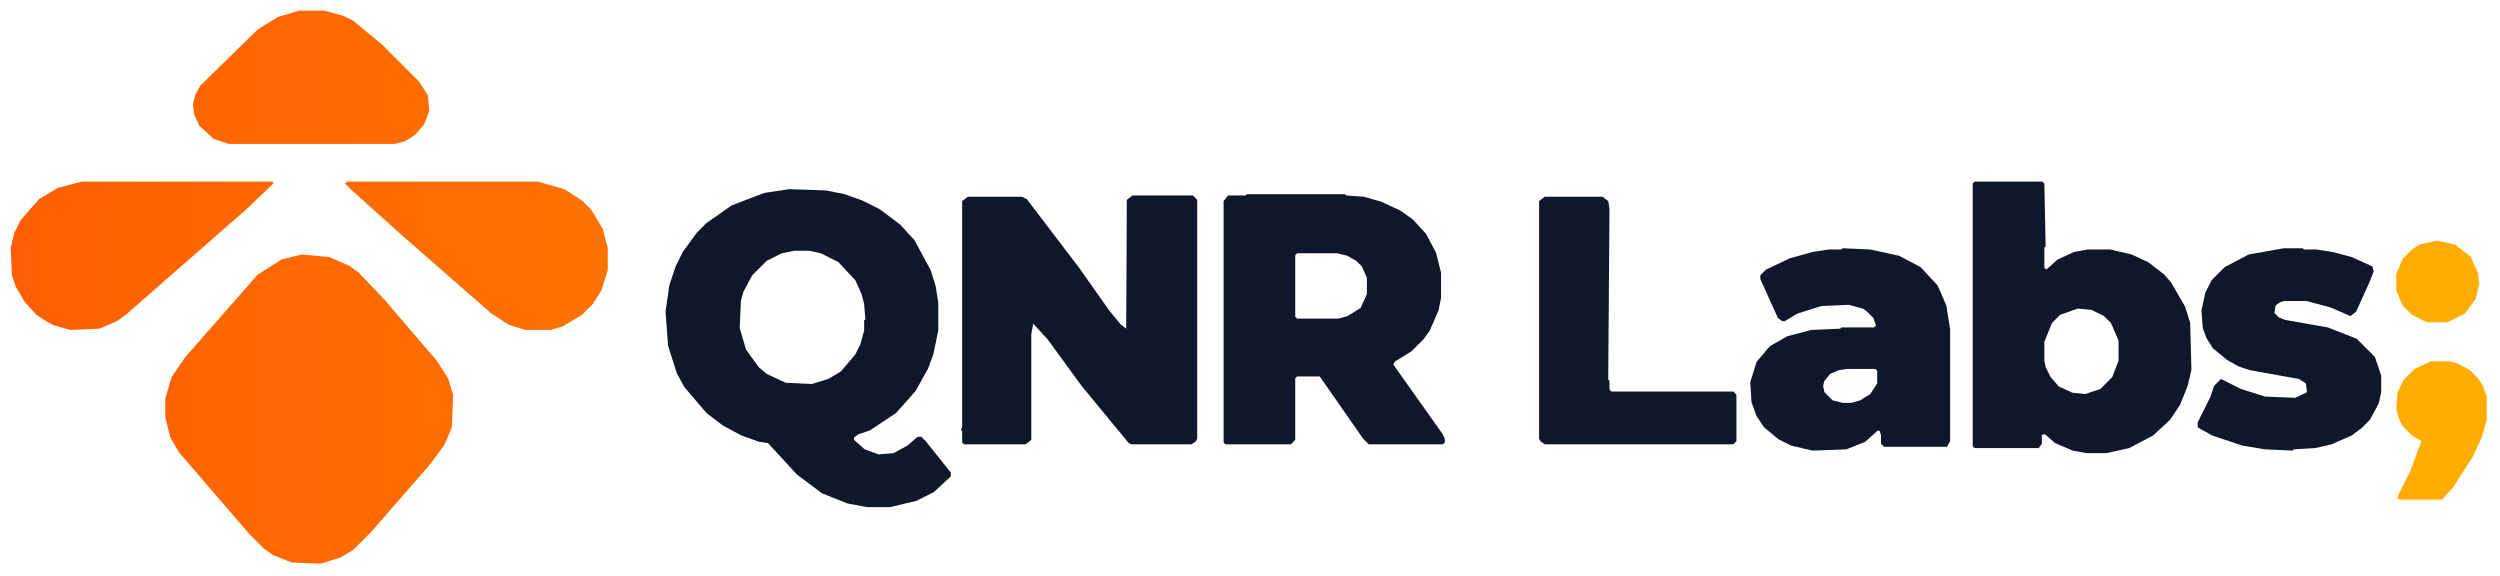
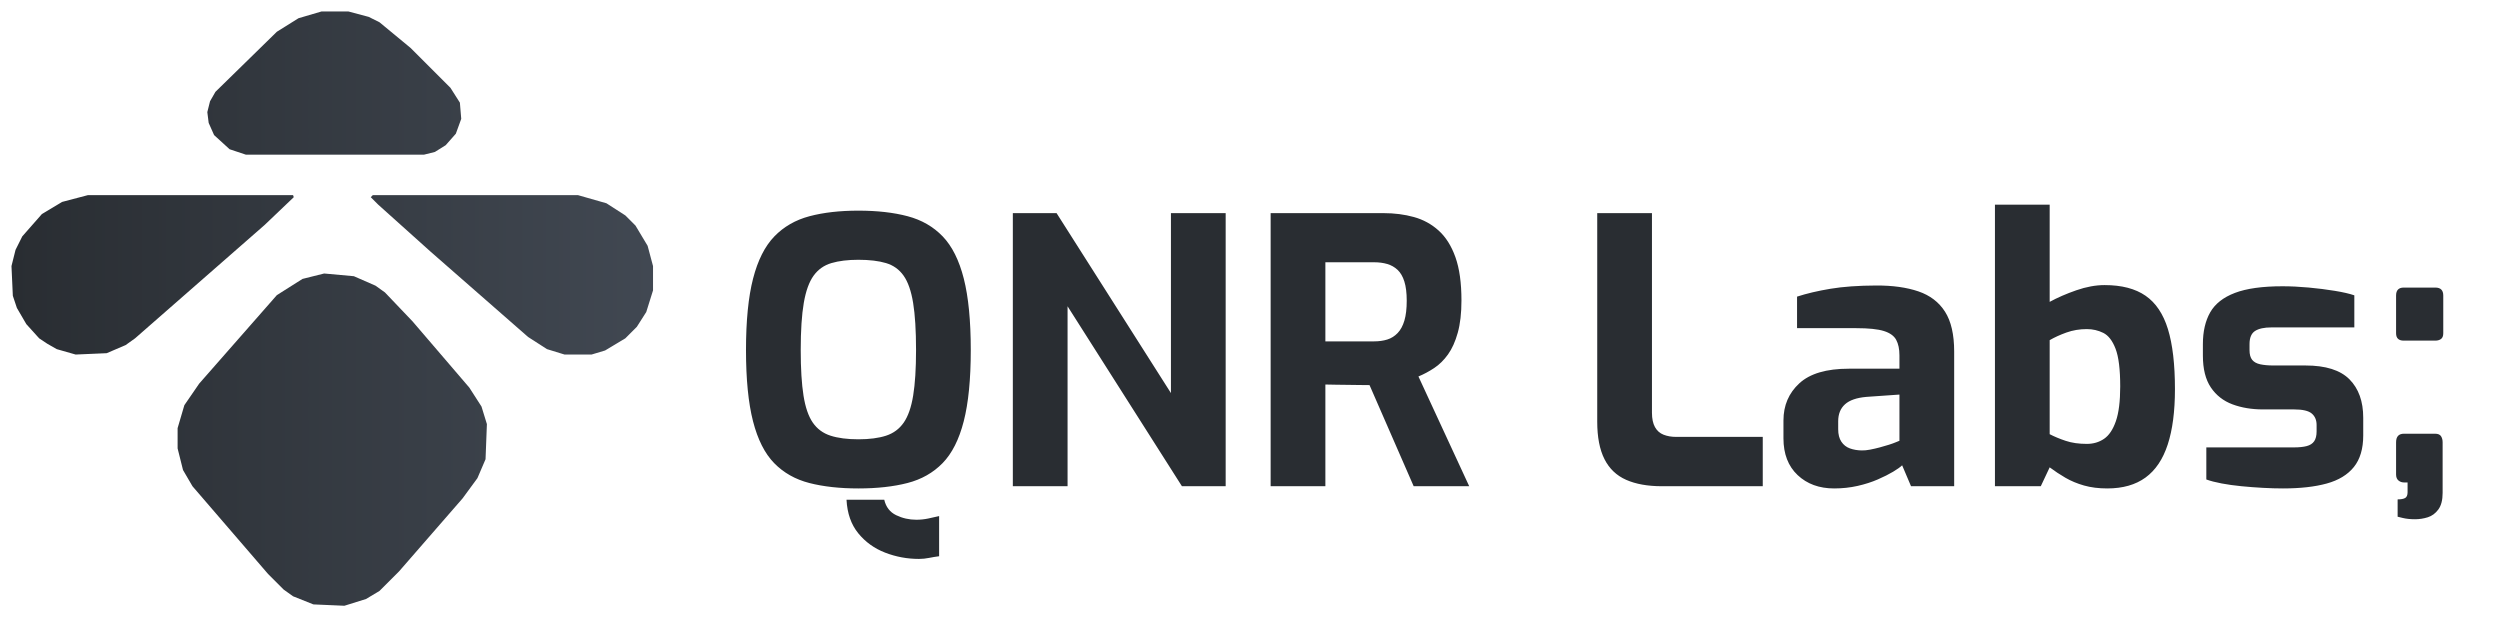
- <svg xmlns="http://www.w3.org/2000/svg" viewBox="0 0 1989.0 458.0" role="img" aria-labelledby="title">
+ <svg xmlns="http://www.w3.org/2000/svg" viewBox="0 0 1851 458" role="img" aria-labelledby="title">
  <defs>
-     <linearGradient id="qnr-mark" x1="0" y1="0" x2="1" y2="0">
-       <stop offset="0" stop-color="#FF5E00" />
-       <stop offset="1" stop-color="#FFAE00" />
+     <linearGradient id="qnr-mark" gradientUnits="userSpaceOnUse" x1="8.5" y1="228" x2="483.5" y2="228">
+       <stop offset="0" stop-color="#292D32" />
+       <stop offset="1" stop-color="#414852" />
    </linearGradient>
  </defs>
-   <path fill="url(#qnr-mark)" fill-rule="evenodd" d="M 238.0 8.5 L 221.0 13.5 L 205.0 23.5 L 159.5 68.0 L 155.5 75.0 L 153.5 83.0 L 154.5 91.0 L 158.5 100.0 L 170.0 110.5 L 182.0 114.5 L 314.0 114.5 L 322.0 112.5 L 330.0 107.5 L 337.5 99.0 L 341.5 88.0 L 340.5 76.0 L 333.5 65.0 L 304.0 35.5 L 281.0 16.5 L 273.0 12.5 L 258.0 8.5 Z M 65.0 144.5 L 46.0 149.5 L 31.0 158.5 L 16.5 175.0 L 11.5 185.0 L 8.5 197.0 L 9.5 219.0 L 12.5 228.0 L 19.5 240.0 L 29.0 250.5 L 35.0 254.5 L 42.0 258.5 L 56.0 262.5 L 79.0 261.5 L 93.0 255.5 L 100.0 250.5 L 196.0 166.5 L 217.5 146.0 L 217.0 144.5 Z M 276.0 144.5 L 274.5 146.0 L 280.0 151.5 L 319.0 186.5 L 391.0 249.5 L 405.0 258.5 L 418.0 262.5 L 438.0 262.5 L 448.0 259.5 L 463.0 250.5 L 471.5 242.0 L 478.5 231.0 L 483.5 215.0 L 483.5 197.0 L 479.5 182.0 L 470.5 167.0 L 463.0 159.5 L 449.0 150.5 L 428.0 144.5 Z M 1939.0 191.5 L 1925.0 194.5 L 1919.0 198.5 L 1911.5 206.0 L 1906.5 218.0 L 1906.5 231.0 L 1911.5 243.0 L 1919.0 250.5 L 1931.0 256.5 L 1947.0 256.5 L 1961.0 249.5 L 1969.5 238.0 L 1972.5 226.0 L 1971.5 217.0 L 1965.5 204.0 L 1953.0 194.5 Z M 240.0 202.5 L 224.0 206.5 L 205.0 218.5 L 147.5 284.0 L 136.5 300.0 L 131.5 317.0 L 131.5 332.0 L 135.5 348.0 L 142.5 360.0 L 198.5 425.0 L 210.0 436.5 L 217.0 441.5 L 232.0 447.5 L 255.0 448.5 L 271.0 443.5 L 281.0 437.5 L 295.5 423.0 L 342.5 369.0 L 353.5 354.0 L 359.5 340.0 L 360.5 314.0 L 356.5 301.0 L 347.5 287.0 L 305.5 238.0 L 285.0 216.5 L 278.0 211.5 L 262.0 204.5 Z M 1934.0 287.5 L 1921.0 293.5 L 1912.5 302.0 L 1907.5 312.0 L 1906.5 326.0 L 1908.5 333.0 L 1911.5 339.0 L 1919.0 346.5 L 1926.5 351.0 L 1917.5 375.0 L 1908.5 393.0 L 1907.5 396.0 L 1909.0 397.5 L 1943.0 397.5 L 1951.5 388.0 L 1967.5 363.0 L 1974.5 348.0 L 1978.5 334.0 L 1978.5 316.0 L 1975.5 307.0 L 1971.5 301.0 L 1965.0 294.5 L 1956.0 289.5 L 1949.0 287.5 Z" />
-   <path fill="#0F172A" fill-rule="evenodd" d="M 1571.0 144.5 L 1569.5 146.0 L 1569.5 355.0 L 1571.0 356.5 L 1622.0 356.5 L 1624.5 353.0 L 1624.5 346.0 L 1627.0 345.5 L 1635.0 352.5 L 1649.0 358.5 L 1660.0 360.5 L 1676.0 360.5 L 1694.0 356.5 L 1713.0 346.5 L 1726.5 334.0 L 1734.5 322.0 L 1740.5 307.0 L 1743.5 294.0 L 1742.5 257.0 L 1738.5 244.0 L 1727.5 225.0 L 1722.0 218.5 L 1709.0 208.5 L 1696.0 202.5 L 1679.0 198.5 L 1661.0 198.5 L 1650.0 200.5 L 1637.0 206.5 L 1628.0 214.5 L 1626.5 213.0 L 1626.5 197.0 L 1627.5 196.0 L 1626.5 146.0 L 1625.0 144.5 Z M 628.0 150.5 L 608.0 153.5 L 582.0 163.5 L 562.0 177.5 L 554.5 185.0 L 543.5 200.0 L 537.5 212.0 L 532.5 227.0 L 529.5 248.0 L 531.5 275.0 L 538.5 297.0 L 544.5 308.0 L 562.0 328.5 L 575.0 338.5 L 590.0 346.5 L 604.0 351.5 L 611.0 352.5 L 634.0 377.5 L 654.0 392.5 L 674.0 400.5 L 690.0 403.5 L 708.0 403.5 L 729.0 398.5 L 743.0 391.5 L 756.5 379.0 L 756.5 376.0 L 736.5 351.0 L 733.0 347.5 L 730.0 347.5 L 722.0 354.5 L 711.0 360.5 L 699.0 361.5 L 688.0 357.5 L 679.5 350.0 L 679.5 348.0 L 683.0 345.5 L 692.0 342.5 L 713.0 328.5 L 728.5 311.0 L 738.5 293.0 L 742.5 282.0 L 746.5 263.0 L 746.5 241.0 L 744.5 228.0 L 740.5 215.0 L 727.5 191.0 L 716.0 178.5 L 700.0 166.5 L 686.0 159.5 L 672.0 154.5 L 657.0 151.5 Z M 992.0 154.5 L 991.0 155.5 L 977.0 155.5 L 973.5 160.0 L 973.5 352.0 L 975.0 353.5 L 1027.0 353.5 L 1030.5 350.0 L 1030.5 301.0 L 1032.0 299.5 L 1050.0 299.5 L 1084.5 349.0 L 1089.0 353.5 L 1148.0 353.5 L 1149.5 352.0 L 1149.5 349.0 L 1147.5 345.0 L 1108.5 290.0 L 1110.0 287.5 L 1123.0 279.5 L 1132.5 270.0 L 1137.5 263.0 L 1144.5 247.0 L 1146.5 237.0 L 1146.5 217.0 L 1142.5 201.0 L 1134.5 186.0 L 1124.0 174.5 L 1114.0 167.5 L 1099.0 160.5 L 1085.0 156.5 L 1071.0 155.5 L 1070.0 154.5 Z M 901.0 155.5 L 896.5 159.0 L 896.0 261.5 L 891.5 258.0 L 882.5 247.0 L 858.5 213.0 L 817.0 158.5 L 813.0 156.5 L 770.0 156.5 L 765.5 160.0 L 765.5 340.0 L 764.5 342.0 L 765.5 343.0 L 765.5 352.0 L 767.0 353.5 L 816.0 353.5 L 820.5 350.0 L 820.5 266.0 L 822.0 257.5 L 833.5 270.0 L 860.5 307.0 L 898.0 352.5 L 900.0 353.5 L 948.0 353.5 L 951.5 351.0 L 952.5 349.0 L 952.5 159.0 L 949.0 155.5 Z M 1229.0 156.5 L 1224.5 160.0 L 1224.5 349.0 L 1225.5 351.0 L 1229.0 353.5 L 1379.0 353.5 L 1381.5 351.0 L 1381.5 314.0 L 1379.0 311.5 L 1282.0 311.5 L 1280.5 310.0 L 1280.5 303.0 L 1279.5 302.0 L 1280.5 166.0 L 1279.5 160.0 L 1275.0 156.5 Z M 1466.0 197.5 L 1465.0 198.5 L 1455.0 198.5 L 1442.0 200.5 L 1424.0 205.5 L 1405.0 214.5 L 1400.5 219.0 L 1400.5 222.0 L 1414.5 253.0 L 1418.0 255.5 L 1420.0 255.5 L 1430.0 249.5 L 1449.0 243.5 L 1471.0 242.5 L 1482.0 245.5 L 1485.0 247.5 L 1490.5 253.0 L 1492.5 259.0 L 1491.0 260.5 L 1465.0 260.5 L 1464.0 261.5 L 1441.0 262.5 L 1422.0 267.5 L 1408.0 275.5 L 1397.5 288.0 L 1392.5 304.0 L 1393.5 320.0 L 1397.5 331.0 L 1403.5 340.0 L 1415.0 349.5 L 1425.0 354.5 L 1442.0 358.5 L 1469.0 357.5 L 1484.0 351.5 L 1494.0 342.5 L 1495.5 343.0 L 1496.5 346.0 L 1496.5 353.0 L 1499.0 355.5 L 1549.0 355.5 L 1551.5 351.0 L 1551.5 262.0 L 1548.5 243.0 L 1541.5 227.0 L 1528.0 212.5 L 1511.0 203.5 L 1488.0 198.5 Z M 1817.0 197.5 L 1789.0 202.5 L 1770.0 212.5 L 1759.5 223.0 L 1754.5 233.0 L 1751.5 247.0 L 1752.5 261.0 L 1755.5 269.0 L 1760.5 277.0 L 1772.0 286.5 L 1781.0 291.5 L 1790.0 294.5 L 1829.0 301.5 L 1834.5 305.0 L 1835.5 312.0 L 1826.0 316.5 L 1802.0 315.5 L 1783.0 309.5 L 1767.0 301.5 L 1761.5 307.0 L 1758.5 316.0 L 1748.5 336.0 L 1748.5 340.0 L 1760.0 346.5 L 1784.0 354.5 L 1802.0 357.5 L 1824.0 358.5 L 1825.0 357.5 L 1842.0 356.5 L 1855.0 353.5 L 1871.0 346.5 L 1879.0 340.5 L 1885.5 334.0 L 1892.5 321.0 L 1894.5 312.0 L 1894.5 299.0 L 1889.5 284.0 L 1875.0 269.5 L 1852.0 260.5 L 1818.0 254.5 L 1813.0 252.5 L 1809.5 249.0 L 1810.5 243.0 L 1814.0 240.5 L 1817.0 239.5 L 1835.0 239.5 L 1854.0 244.5 L 1870.0 251.5 L 1874.5 248.0 L 1884.5 226.0 L 1888.5 216.0 L 1887.5 212.0 L 1871.0 204.5 L 1856.0 200.5 L 1843.0 198.5 L 1833.0 198.5 L 1832.0 197.5 Z M 632.0 199.5 L 622.0 201.5 L 610.0 207.5 L 598.5 219.0 L 591.5 232.0 L 589.5 239.0 L 588.5 261.0 L 593.5 278.0 L 603.5 292.0 L 610.0 297.5 L 625.0 304.5 L 646.0 305.5 L 659.0 301.5 L 669.0 295.5 L 680.5 282.0 L 684.5 274.0 L 687.5 263.0 L 687.5 255.0 L 688.5 254.0 L 687.5 242.0 L 685.5 234.0 L 680.5 223.0 L 667.0 208.5 L 653.0 201.5 L 644.0 199.5 Z M 1032.0 201.5 L 1030.5 203.0 L 1030.5 252.0 L 1032.0 253.5 L 1065.0 253.5 L 1072.0 251.5 L 1082.5 245.0 L 1087.5 234.0 L 1087.5 221.0 L 1083.5 212.0 L 1079.0 207.5 L 1072.0 203.5 L 1064.0 201.5 Z M 1653.0 245.5 L 1639.0 250.5 L 1632.5 257.0 L 1626.5 272.0 L 1626.5 287.0 L 1627.5 292.0 L 1631.5 300.0 L 1638.0 307.5 L 1649.0 312.5 L 1659.0 313.5 L 1671.0 309.5 L 1680.5 300.0 L 1685.5 287.0 L 1685.5 271.0 L 1679.5 257.0 L 1674.0 251.5 L 1664.0 246.5 Z M 1470.0 293.5 L 1463.0 294.5 L 1456.0 297.5 L 1451.5 303.0 L 1450.5 307.0 L 1451.5 312.0 L 1458.0 318.5 L 1466.0 320.5 L 1473.0 320.5 L 1480.0 318.5 L 1488.0 313.5 L 1493.5 305.0 L 1493.5 295.0 L 1492.0 293.5 Z" />
+   <path fill="url(#qnr-mark)" fill-rule="evenodd" d="M 238.0 8.5 L 221.0 13.5 L 205.0 23.5 L 159.5 68.0 L 155.5 75.0 L 153.5 83.0 L 154.5 91.0 L 158.5 100.0 L 170.0 110.5 L 182.0 114.5 L 314.0 114.5 L 322.0 112.5 L 330.0 107.5 L 337.5 99.0 L 341.5 88.0 L 340.5 76.0 L 333.5 65.0 L 304.0 35.5 L 281.0 16.5 L 273.0 12.5 L 258.0 8.5 Z M 65.0 144.5 L 46.0 149.5 L 31.0 158.5 L 16.5 175.0 L 11.5 185.0 L 8.5 197.0 L 9.5 219.0 L 12.5 228.0 L 19.5 240.0 L 29.0 250.5 L 35.0 254.5 L 42.0 258.5 L 56.0 262.5 L 79.0 261.5 L 93.0 255.5 L 100.0 250.5 L 196.0 166.5 L 217.5 146.0 L 217.0 144.5 Z M 276.0 144.5 L 274.5 146.0 L 280.0 151.5 L 319.0 186.5 L 391.0 249.5 L 405.0 258.5 L 418.0 262.5 L 438.0 262.5 L 448.0 259.5 L 463.0 250.5 L 471.5 242.0 L 478.5 231.0 L 483.5 215.0 L 483.5 197.0 L 479.5 182.0 L 470.5 167.0 L 463.0 159.5 L 449.0 150.5 L 428.0 144.5 Z M 240.0 202.5 L 224.0 206.5 L 205.0 218.5 L 147.5 284.0 L 136.5 300.0 L 131.5 317.0 L 131.5 332.0 L 135.5 348.0 L 142.5 360.0 L 198.5 425.0 L 210.0 436.5 L 217.0 441.5 L 232.0 447.5 L 255.0 448.5 L 271.0 443.5 L 281.0 437.5 L 295.5 423.0 L 342.5 369.0 L 353.5 354.0 L 359.5 340.0 L 360.5 314.0 L 356.5 301.0 L 347.5 287.0 L 305.5 238.0 L 285.0 216.5 L 278.0 211.5 L 262.0 204.5 Z" />
+   <g fill="#292D32" transform="translate(540 360) scale(0.273224 -0.273224)">
+     <path d="M513.894 -196.995Q466.15 -196.995 422.197 -179.973Q378.243 -162.951 349.334 -127.444Q320.424 -91.938 317.543 -36.656H419.832Q426.594 -66.106 452.05 -78.465Q477.506 -90.824 506.656 -90.824Q523.044 -90.824 538.931 -87.496Q554.819 -84.168 568.475 -80.899V-189.726Q554.55 -191.532 541.088 -194.263Q527.625 -196.995 513.894 -196.995ZM349.7 -6.0Q273.925 -6.0 216.844 8.694Q159.762 23.388 121.509 62.581Q83.256 101.775 64.197 176.006Q45.137 250.238 45.137 369.044Q45.137 488.119 64.331 562.619Q83.525 637.119 121.912 676.85Q160.3 716.581 217.247 731.678Q274.194 746.775 349.7 746.775Q426.013 746.775 483.094 731.678Q540.176 716.581 578.294 676.85Q616.413 637.119 635.338 562.619Q654.263 488.119 654.263 369.044Q654.263 250.238 635.204 176.006Q616.144 101.775 577.891 62.581Q539.638 23.388 482.691 8.694Q425.744 -6.0 349.7 -6.0ZM349.7 127.152Q394.687 127.152 424.734 136.958Q454.781 146.764 472.58 172.392Q490.38 198.02 498.164 245.679Q505.949 293.338 505.949 369.044Q505.949 448.556 498.03 496.887Q490.111 545.217 472.312 570.48Q454.512 595.742 424.6 604.683Q394.687 613.623 349.7 613.623Q306.788 613.623 276.644 604.683Q246.501 595.742 228.298 570.48Q210.095 545.217 201.773 496.887Q193.452 448.556 193.452 369.044Q193.452 293.338 200.967 245.679Q208.483 198.02 226.148 172.392Q243.814 146.764 274.226 136.958Q304.638 127.152 349.7 127.152Z M768.243 0.0V740.044H886.77L1196.68 252.41V740.044H1344.995V0.0H1226.468L916.558 487.634V0.0Z M1466.868 0.0V740.044H1772.85Q1816.744 740.044 1854.922 729.522Q1893.101 719.0 1922.16 692.784Q1951.219 666.569 1967.585 620.718Q1983.951 574.868 1983.951 503.481Q1983.951 451.837 1973.935 415.956Q1963.92 380.075 1947.464 357.112Q1931.007 334.15 1910.089 320.3Q1889.17 306.45 1867.364 297.406L2004.964 0.0H1854.455L1734.868 274.005Q1722.912 274.005 1707.634 274.274Q1692.357 274.543 1676.235 274.677Q1660.113 274.812 1644.164 275.08Q1628.214 275.349 1615.183 275.618V0.0ZM1615.183 392.532H1747.256Q1767.018 392.532 1783.049 397.57Q1799.08 402.607 1811.074 415.16Q1823.068 427.713 1829.352 448.991Q1835.636 470.269 1835.636 502.75Q1835.636 534.424 1829.217 554.799Q1822.799 575.174 1810.805 586.361Q1798.812 597.548 1782.781 602.22Q1766.75 606.892 1747.256 606.892H1615.183Z  M2526.863 0.0Q2469.537 0.0 2430.3 17.313Q2391.062 34.625 2371.465 73.46Q2351.868 112.294 2351.868 174.995V740.044H2500.183V199.126Q2500.183 174.87 2508.37 160.183Q2516.558 145.496 2531.648 139.592Q2546.739 133.689 2565.62 133.689H2800.431V0.0Z M2993.912 -6.0Q2933.256 -6.0 2894.89 30.194Q2856.525 66.388 2856.525 129.656V178.207Q2856.525 239.282 2899.584 278.878Q2942.643 318.475 3033.806 318.475H3170.83V354.824Q3170.83 380.199 3162.083 396.536Q3153.336 412.874 3128.611 420.599Q3103.887 428.323 3053.856 428.323H2893.362V513.793Q2932.406 526.494 2983.815 535.075Q3035.225 543.656 3107.775 543.925Q3174.7 544.194 3222.11 528.022Q3269.519 511.85 3294.332 472.963Q3319.144 434.075 3319.144 365.062V0.0H3202.23L3178.143 56.687Q3170.561 49.375 3153.643 39.24Q3136.724 29.106 3112.155 18.397Q3087.587 7.687 3057.421 0.844Q3027.256 -6.0 2993.912 -6.0ZM3068.501 96.976Q3078.607 96.708 3091.46 99.186Q3104.313 101.664 3117.434 105.179Q3130.556 108.695 3142.102 112.345Q3153.649 115.995 3161.143 119.204Q3168.636 122.413 3170.83 123.144V248.362L3081.188 242.093Q3041.633 238.631 3023.236 221.95Q3004.839 205.269 3004.839 176.013V154.4Q3004.839 133.607 3013.43 120.673Q3022.02 107.739 3036.551 102.492Q3051.082 97.245 3068.501 96.976Z M3734.188 -6.0Q3698.845 -6.0 3670.985 1.941Q3643.126 9.881 3620.67 22.919Q3598.214 35.956 3577.945 51.15L3553.857 0.0H3429.631V763.0H3577.945V499.594Q3609.514 516.819 3649.985 530.931Q3690.457 545.044 3726.876 545.044Q3795.92 545.044 3837.688 516.253Q3879.457 487.463 3898.435 425.634Q3917.413 363.806 3917.413 263.0Q3917.413 172.837 3897.816 112.934Q3878.219 53.031 3837.682 23.516Q3797.144 -6.0 3734.188 -6.0ZM3678.612 114.72Q3705.168 114.72 3725.349 128.498Q3745.53 142.276 3757.314 176.204Q3769.099 210.132 3769.099 270.313Q3769.099 339.675 3756.508 372.468Q3743.918 405.261 3723.237 415.524Q3702.556 425.786 3678.612 425.786Q3649.132 425.786 3623.316 416.502Q3597.501 407.217 3577.945 395.843V141.007Q3596.739 131.245 3621.338 122.983Q3645.938 114.72 3678.612 114.72Z M4210.106 -6.0Q4184.868 -6.0 4155.734 -4.403Q4126.6 -2.806 4097.622 0.022Q4068.643 2.85 4043.972 7.506Q4019.3 12.163 4002.45 18.282V105.214H4240.088Q4260.881 105.214 4274.503 108.789Q4288.124 112.364 4294.693 121.836Q4301.261 131.307 4301.261 148.594V165.894Q4301.261 185.837 4288.177 196.981Q4275.093 208.124 4240.344 208.124H4156.256Q4110.181 208.124 4073.218 221.915Q4036.256 235.706 4014.697 267.69Q3993.137 299.675 3993.137 353.987V385.106Q3993.137 436.3 4012.868 471.053Q4032.6 505.806 4079.837 523.828Q4127.075 541.85 4208.863 541.85Q4242.369 541.85 4279.697 538.425Q4317.026 535.0 4350.601 529.478Q4384.176 523.956 4403.519 517.3V430.367H4178.881Q4149.638 430.367 4134.576 420.761Q4119.514 411.155 4119.514 385.106V368.612Q4119.514 351.475 4126.642 342.541Q4133.77 333.607 4148.548 330.398Q4163.325 327.188 4184.775 327.188H4271.057Q4353.144 327.188 4390.391 289.607Q4427.638 252.026 4427.638 185.638V137.625Q4427.638 83.625 4402.31 52.103Q4376.982 20.581 4328.61 7.291Q4280.238 -6.0 4210.106 -6.0Z M4537.419 394.543Q4516.643 394.543 4516.643 414.587V516.806Q4516.643 538.313 4537.419 538.313H4623.007Q4644.514 538.313 4644.514 516.806V414.587Q4644.514 403.468 4638.454 399.005Q4632.395 394.543 4623.007 394.543ZM4568.057 -89.475Q4548.969 -89.475 4534.903 -86.05Q4520.837 -82.625 4520.837 -82.625V-35.675Q4534.956 -35.675 4541.381 -31.809Q4547.806 -27.943 4547.806 -16.287V10.238H4538.15Q4529.494 10.238 4523.069 15.566Q4516.643 20.894 4516.643 32.013V119.07Q4516.643 142.307 4538.15 142.307H4622.007Q4634.126 142.307 4638.454 135.517Q4642.783 128.726 4642.783 119.07V-17.987Q4642.783 -47.344 4631.104 -63.119Q4619.426 -78.894 4602.457 -84.185Q4585.488 -89.475 4568.057 -89.475Z" />
+   </g>
</svg>
